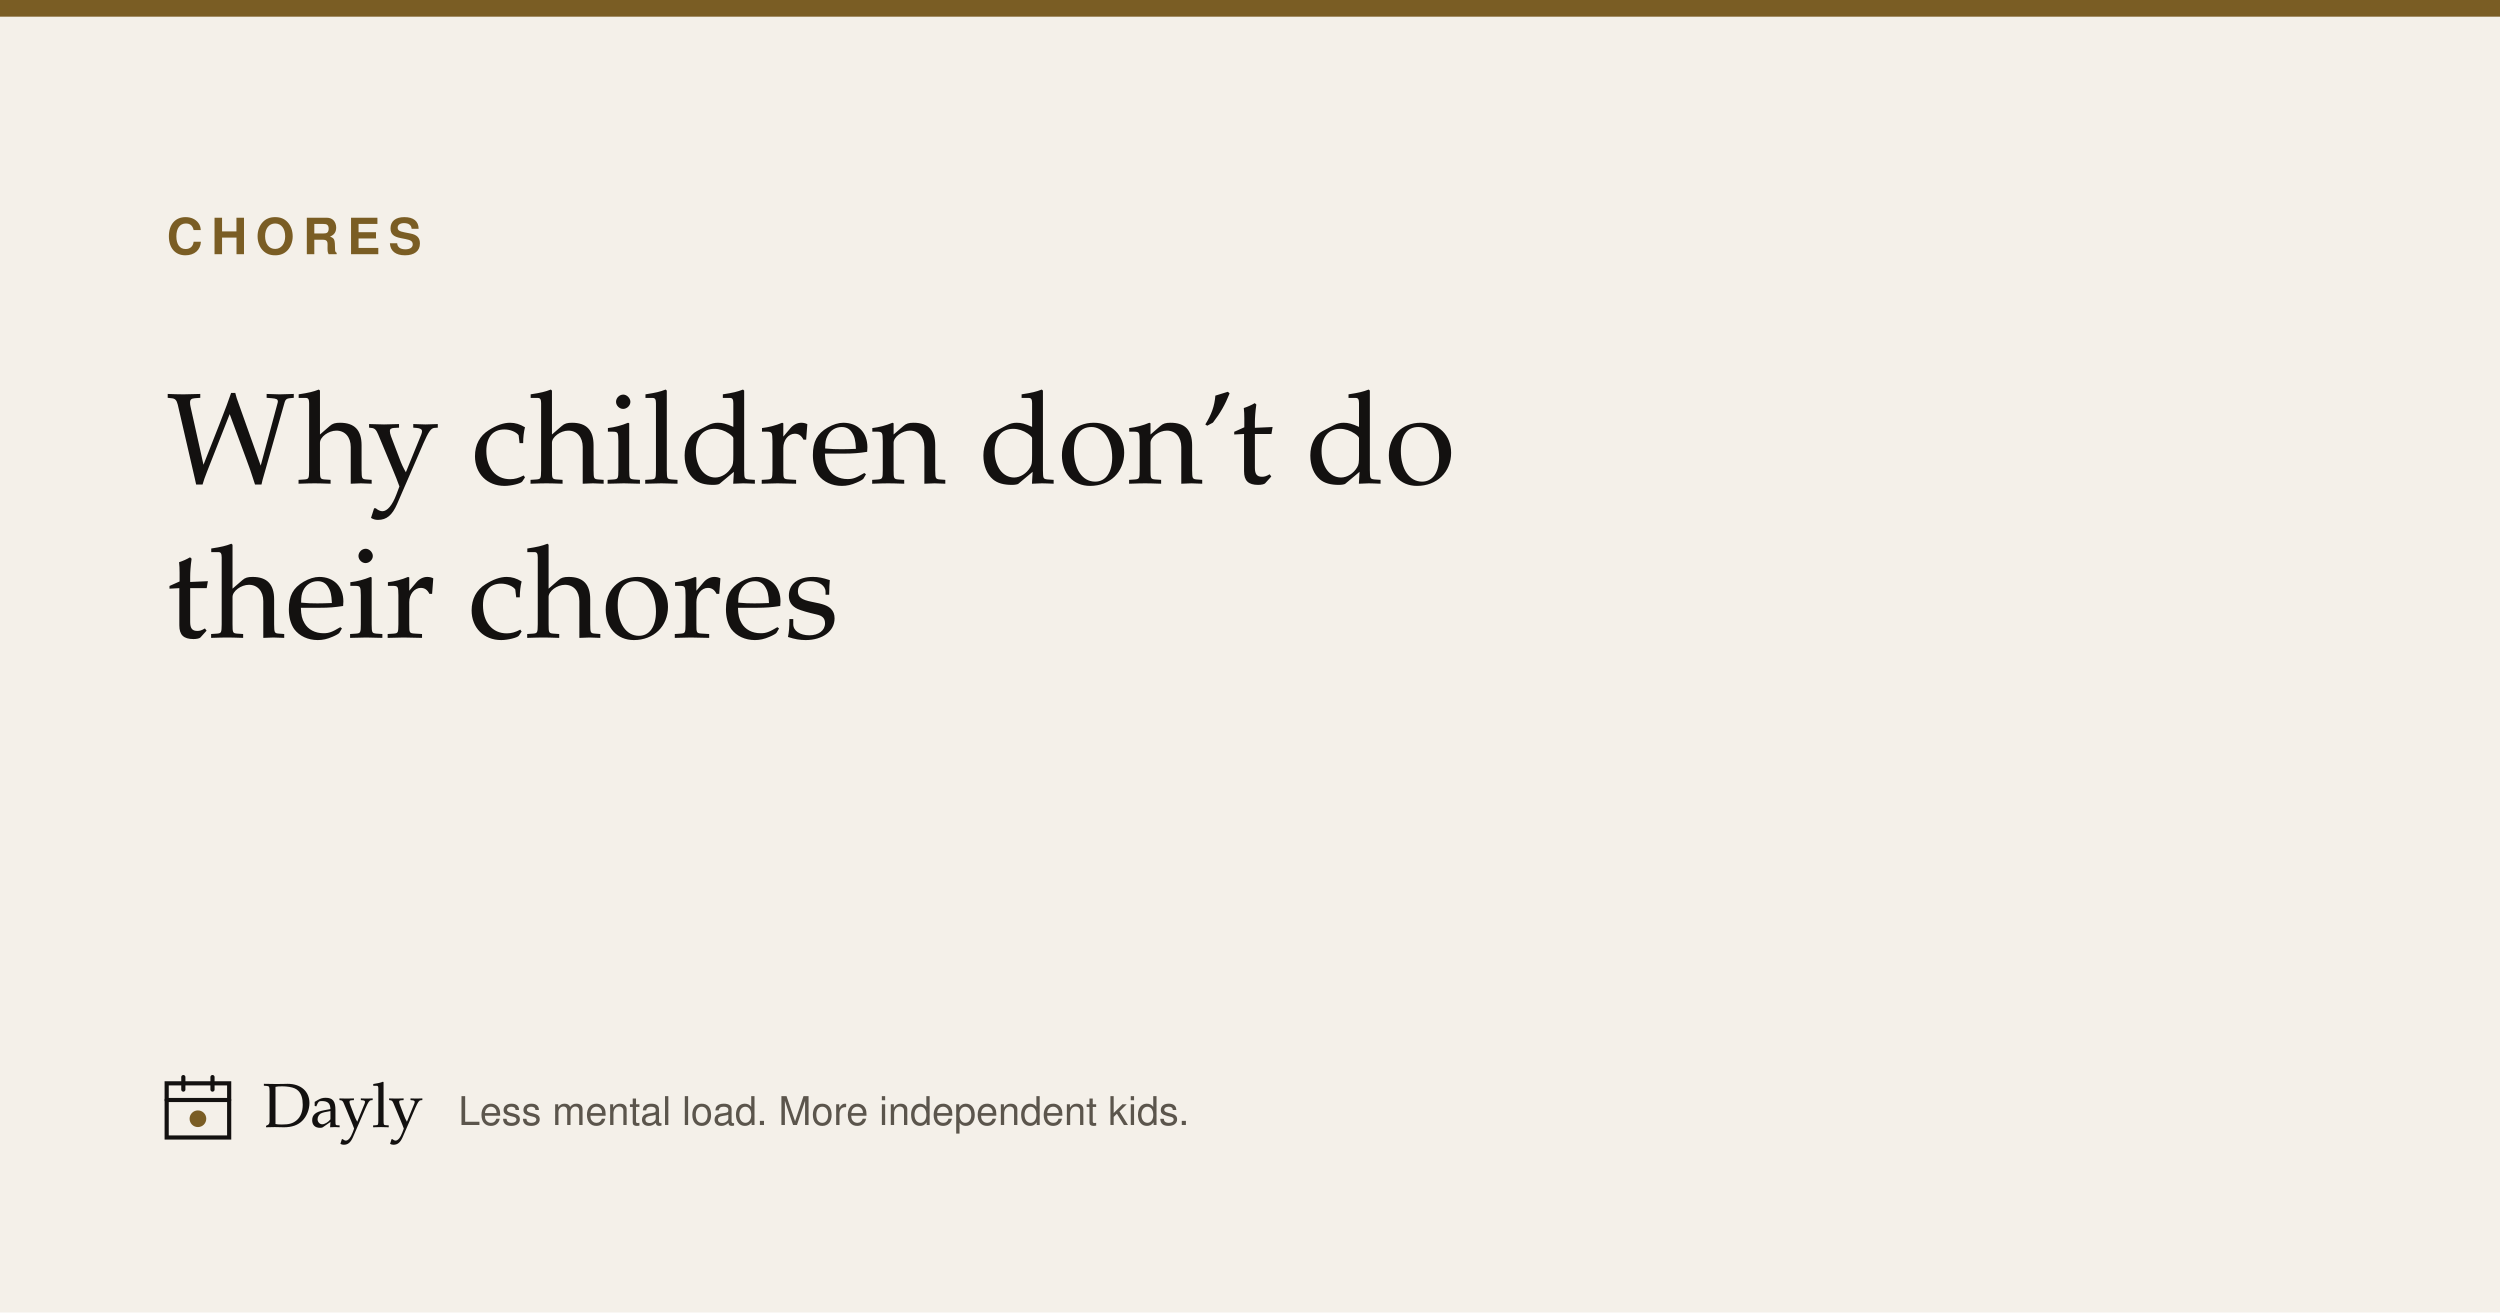
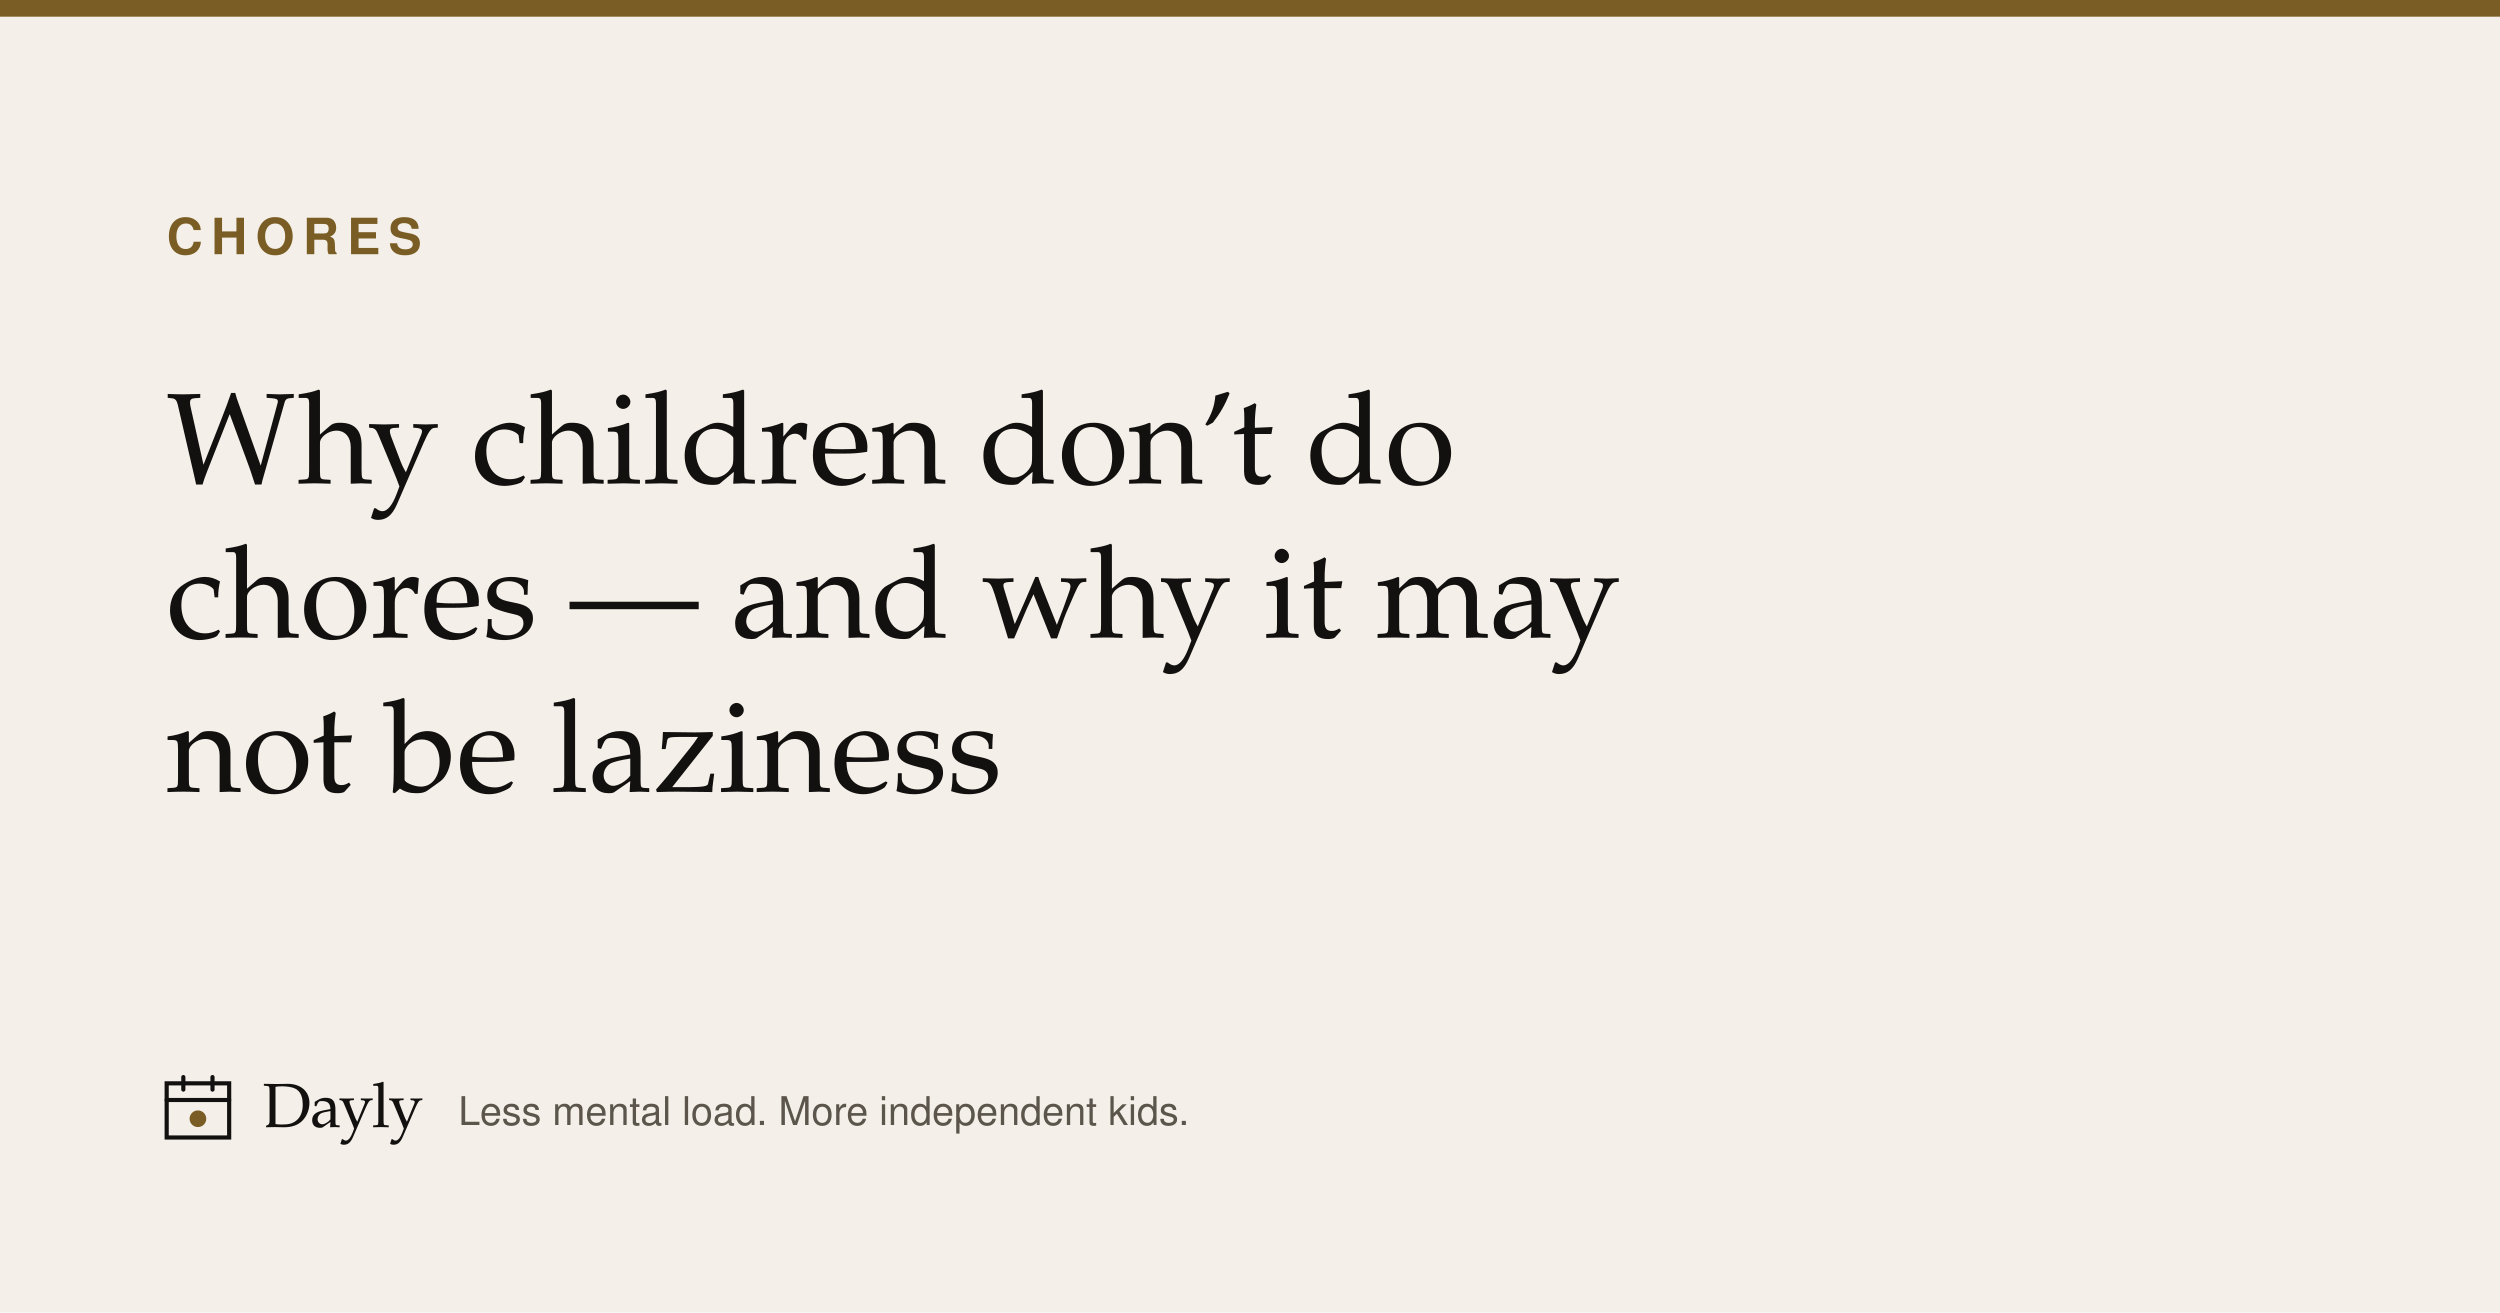
<svg xmlns="http://www.w3.org/2000/svg" width="1200" height="630" viewBox="0 0 1200 630">
  <rect width="1200" height="630" fill="#f4f0e9" />
  <rect x="0" y="0" width="1200" height="8" fill="#7a5d24" />
  <g font-family="Iowan Old Style, Palatino, Georgia, serif" fill="#131110">
    <text x="80" y="232" font-size="62">Why children don’t do</text>
-     <text x="80" y="306" font-size="62">their chores</text>
+     <text x="80" y="306" font-size="62">chores — and why it may</text>
+     <text x="80" y="380" font-size="62">not be laziness</text>
  </g>
  <text x="80" y="122" font-family="-apple-system, Helvetica, Arial, sans-serif" font-size="24" letter-spacing="4" font-weight="600" fill="#7a5d24">CHORES</text>
  <g transform="translate(80,520)">
    <rect x="0" y="0" width="30" height="26" fill="none" stroke="#131110" stroke-width="2" />
    <path d="M0 8h30M8 -3v6M22 -3v6" stroke="#131110" stroke-width="2" stroke-linecap="round" />
    <circle cx="15" cy="17" r="4" fill="#7a5d24" />
    <text x="46" y="21" font-family="Iowan Old Style, Palatino, Georgia, serif" font-size="30" fill="#131110">Dayly</text>
    <text x="140" y="20" font-family="-apple-system, Helvetica, Arial, sans-serif" font-size="19" fill="#5b554c">Less mental load. More independent kids.</text>
  </g>
</svg>
